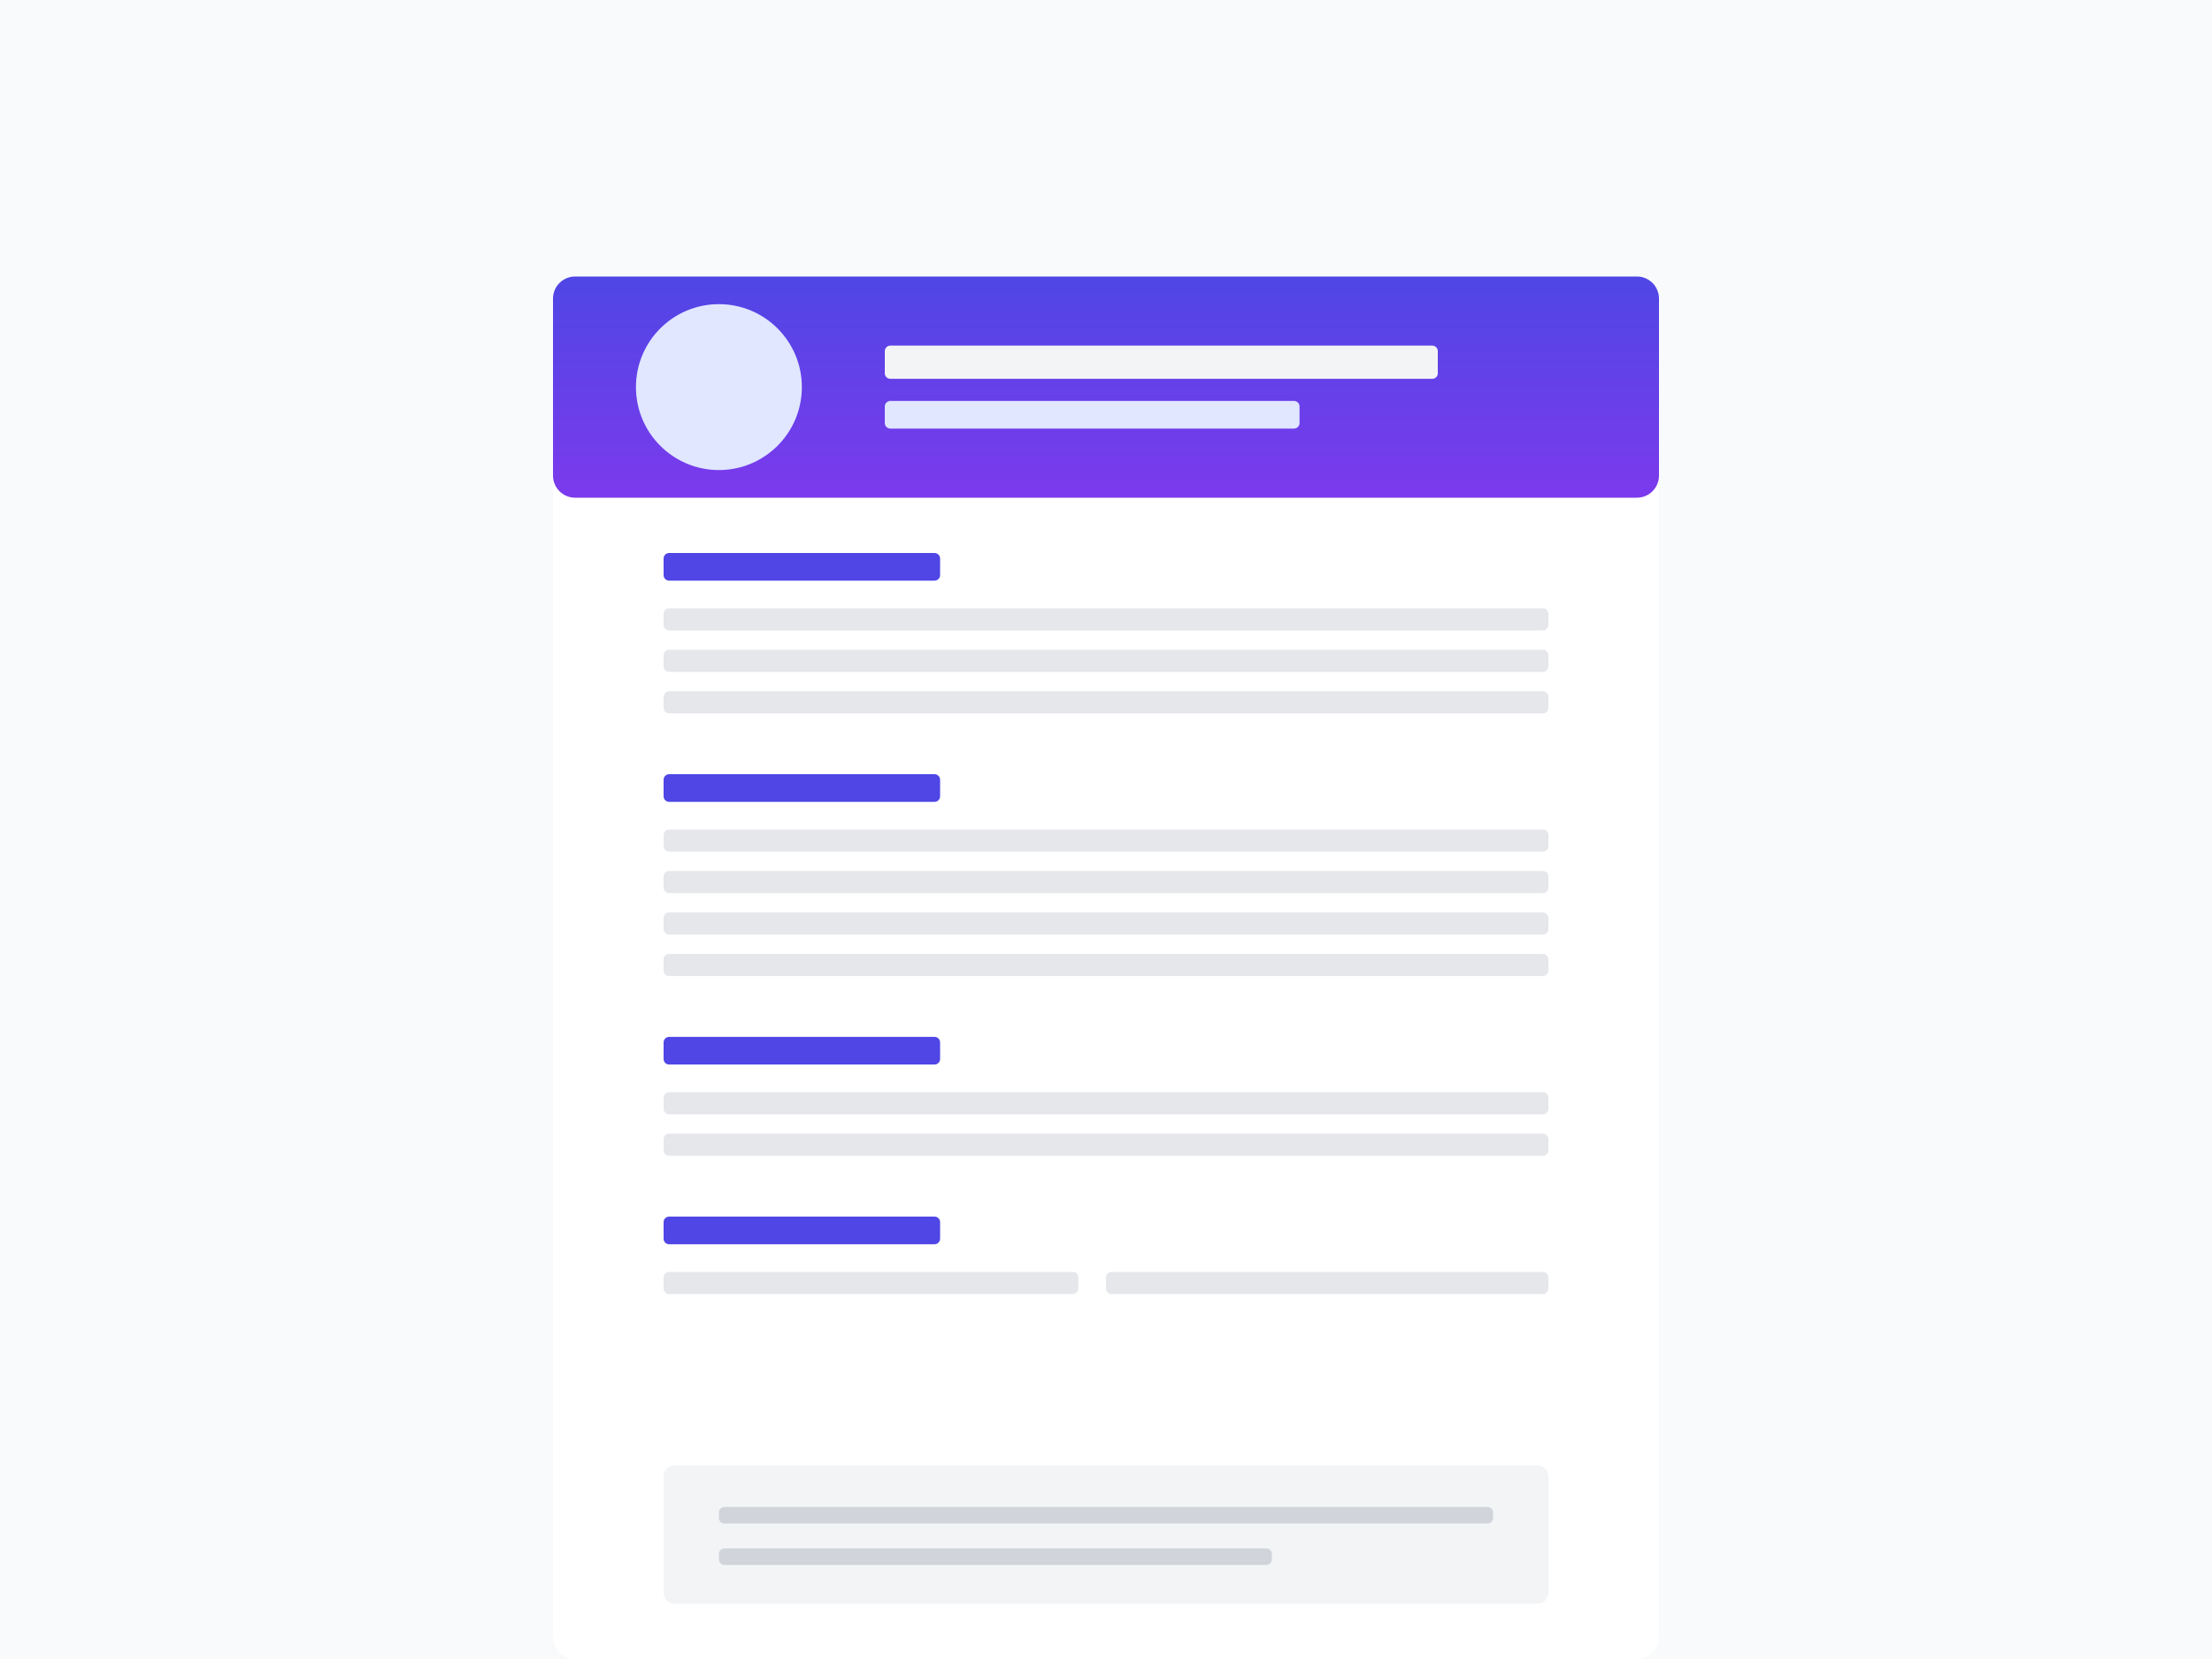
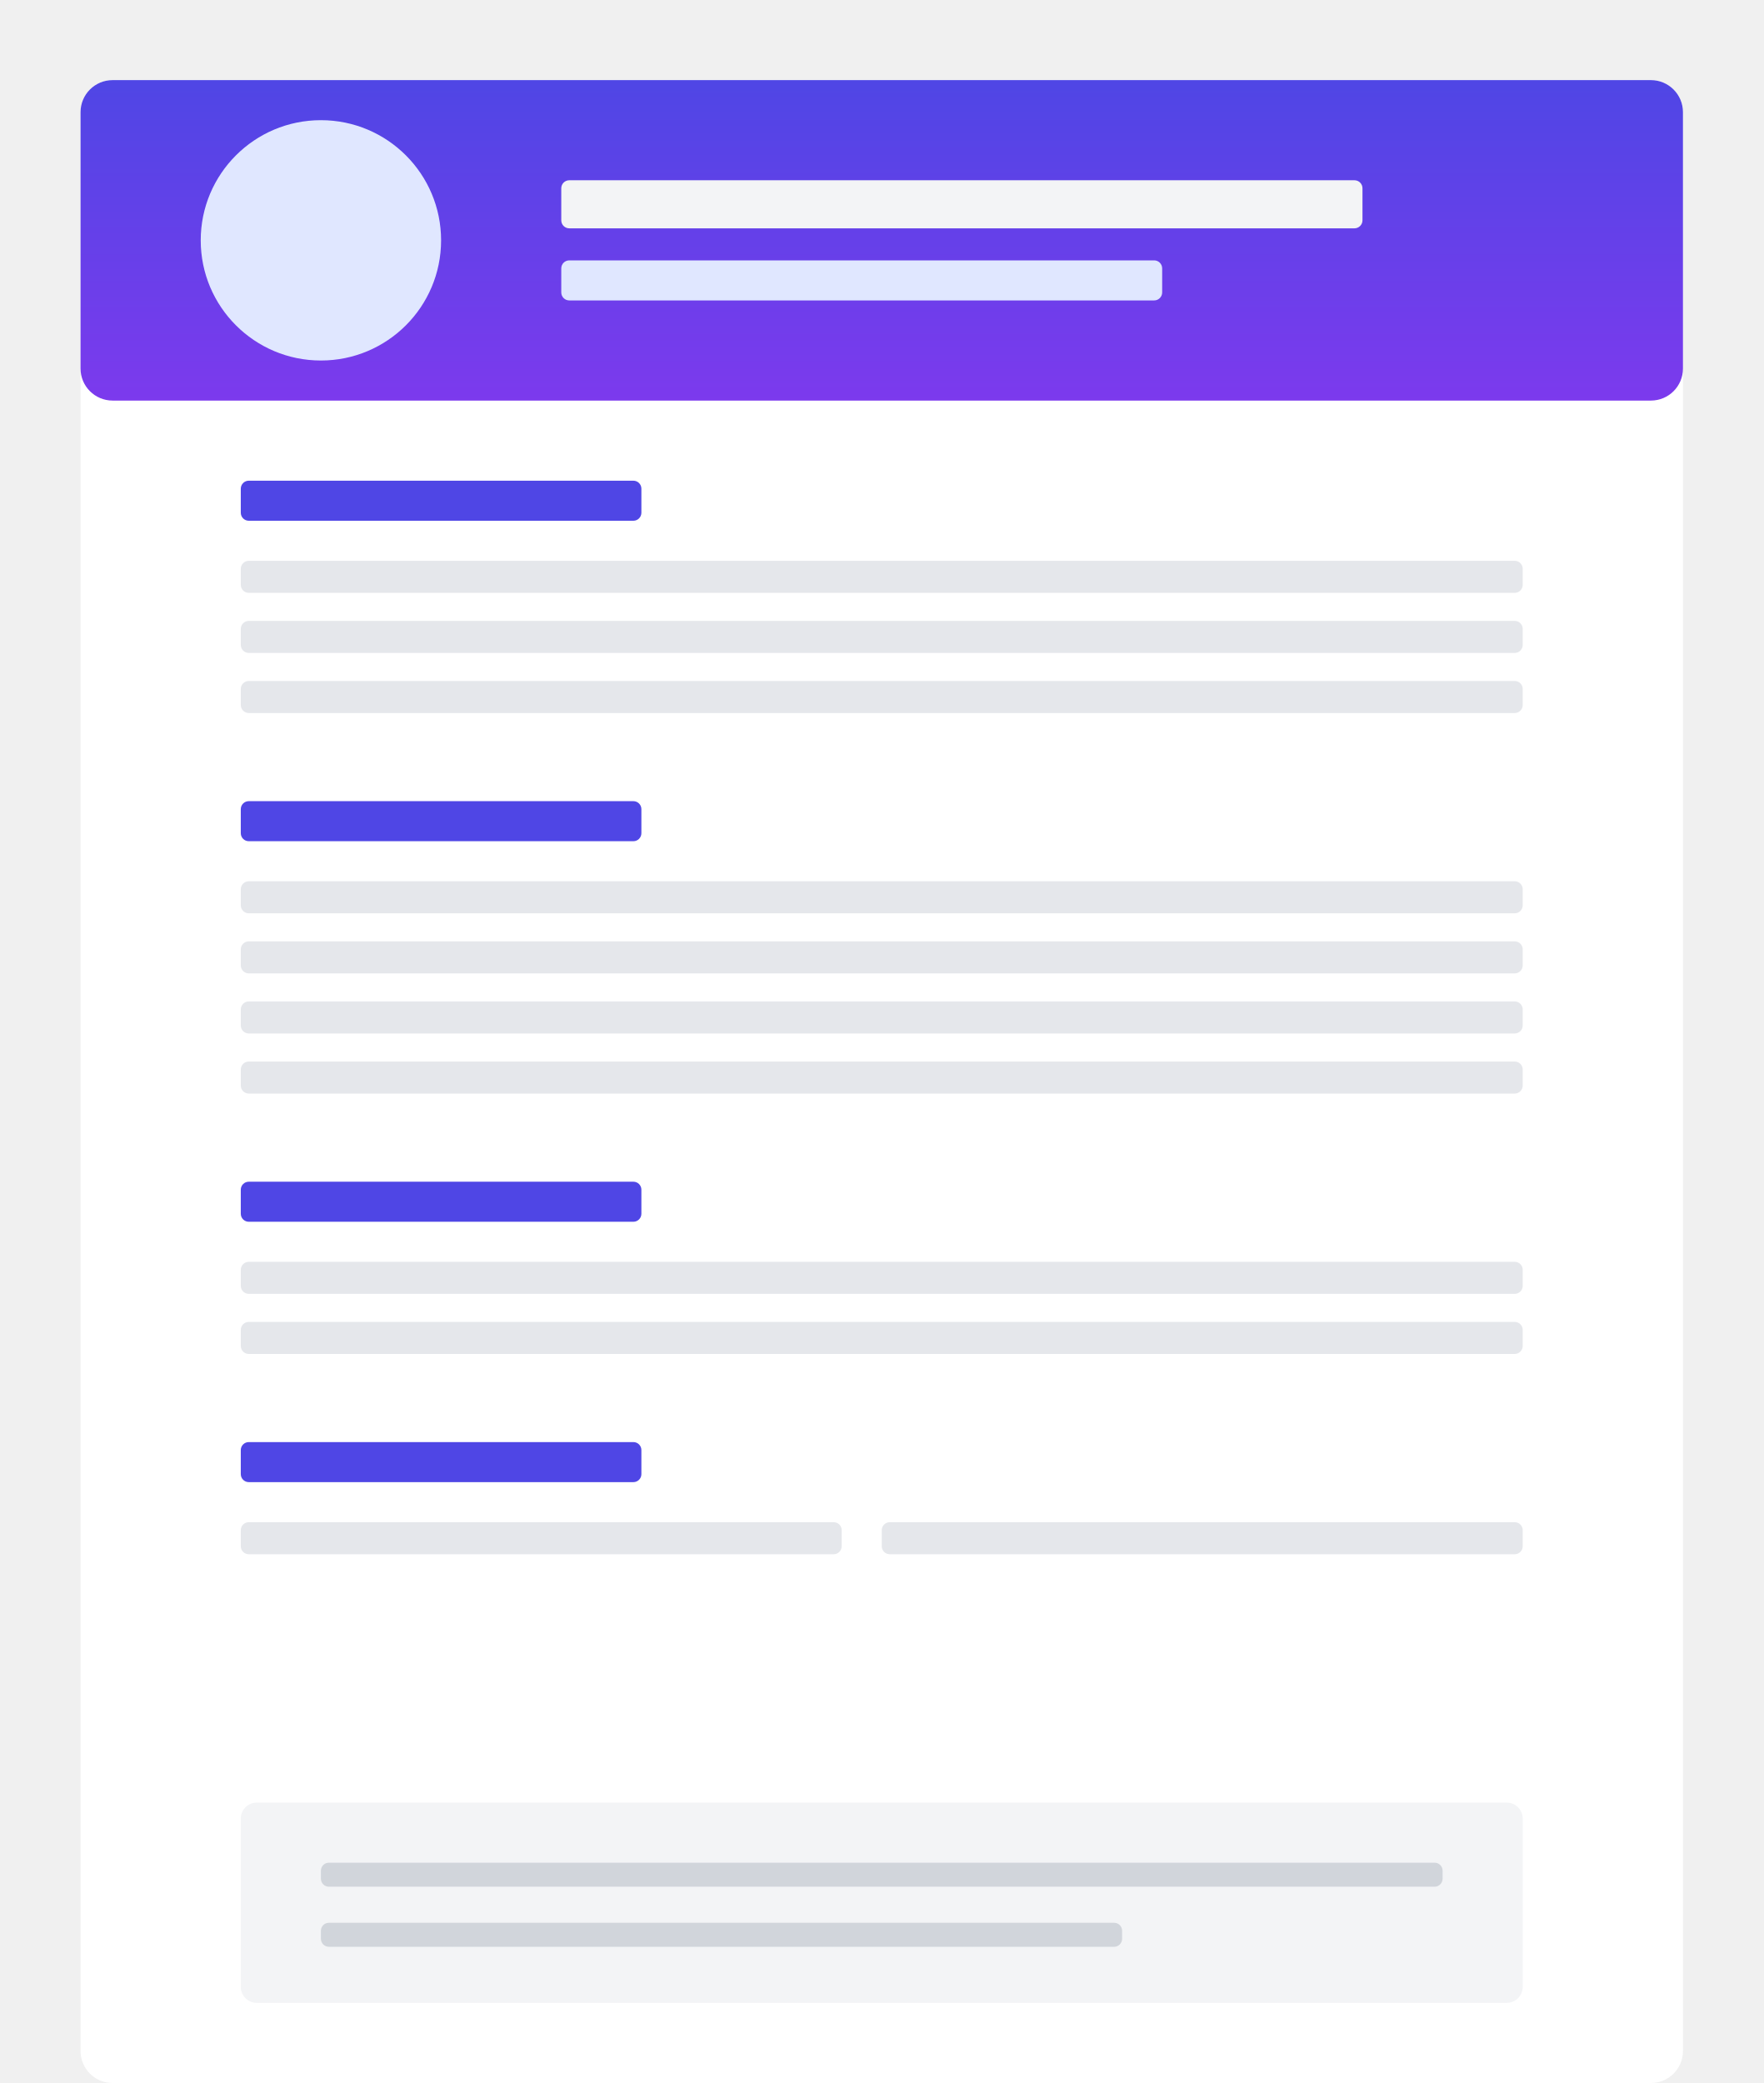
- <svg xmlns="http://www.w3.org/2000/svg" width="320" height="240" viewBox="0 0 800 600">
+ <svg xmlns="http://www.w3.org/2000/svg" width="320" height="378" viewBox="180 80 440 520">
  <defs>
    <linearGradient id="grad" x1="50%" y1="0%" x2="50%" y2="100%">
      <stop offset="0%" stop-color="#4F46E5" />
      <stop offset="100%" stop-color="#7C3AED" />
    </linearGradient>
  </defs>
-   <rect fill="#F9FAFB" width="800" height="600" />
+   <rect fill="none" width="800" height="600" />
  <g transform="translate(200,100)">
    <rect fill="#FFFFFF" width="400" height="500" rx="8" />
    <rect fill="url(#grad)" width="400" height="80" rx="8" />
    <circle fill="#E0E7FF" cx="60" cy="40" r="30" />
    <rect fill="#F3F4F6" x="120" y="25" width="200" height="12" rx="2" />
    <rect fill="#E0E7FF" x="120" y="45" width="150" height="10" rx="2" />
    <rect fill="#4F46E5" x="40" y="100" width="100" height="10" rx="2" />
    <rect fill="#E5E7EB" x="40" y="120" width="320" height="8" rx="2" />
    <rect fill="#E5E7EB" x="40" y="135" width="320" height="8" rx="2" />
    <rect fill="#E5E7EB" x="40" y="150" width="320" height="8" rx="2" />
    <rect fill="#4F46E5" x="40" y="180" width="100" height="10" rx="2" />
    <rect fill="#E5E7EB" x="40" y="200" width="320" height="8" rx="2" />
    <rect fill="#E5E7EB" x="40" y="215" width="320" height="8" rx="2" />
    <rect fill="#E5E7EB" x="40" y="230" width="320" height="8" rx="2" />
    <rect fill="#E5E7EB" x="40" y="245" width="320" height="8" rx="2" />
    <rect fill="#4F46E5" x="40" y="275" width="100" height="10" rx="2" />
    <rect fill="#E5E7EB" x="40" y="295" width="320" height="8" rx="2" />
    <rect fill="#E5E7EB" x="40" y="310" width="320" height="8" rx="2" />
    <rect fill="#4F46E5" x="40" y="340" width="100" height="10" rx="2" />
    <rect fill="#E5E7EB" x="40" y="360" width="150" height="8" rx="2" />
    <rect fill="#E5E7EB" x="200" y="360" width="160" height="8" rx="2" />
    <rect fill="#F3F4F6" x="40" y="430" width="320" height="50" rx="4" />
    <rect fill="#D1D5DB" x="60" y="445" width="280" height="6" rx="2" />
    <rect fill="#D1D5DB" x="60" y="460" width="200" height="6" rx="2" />
  </g>
</svg>
